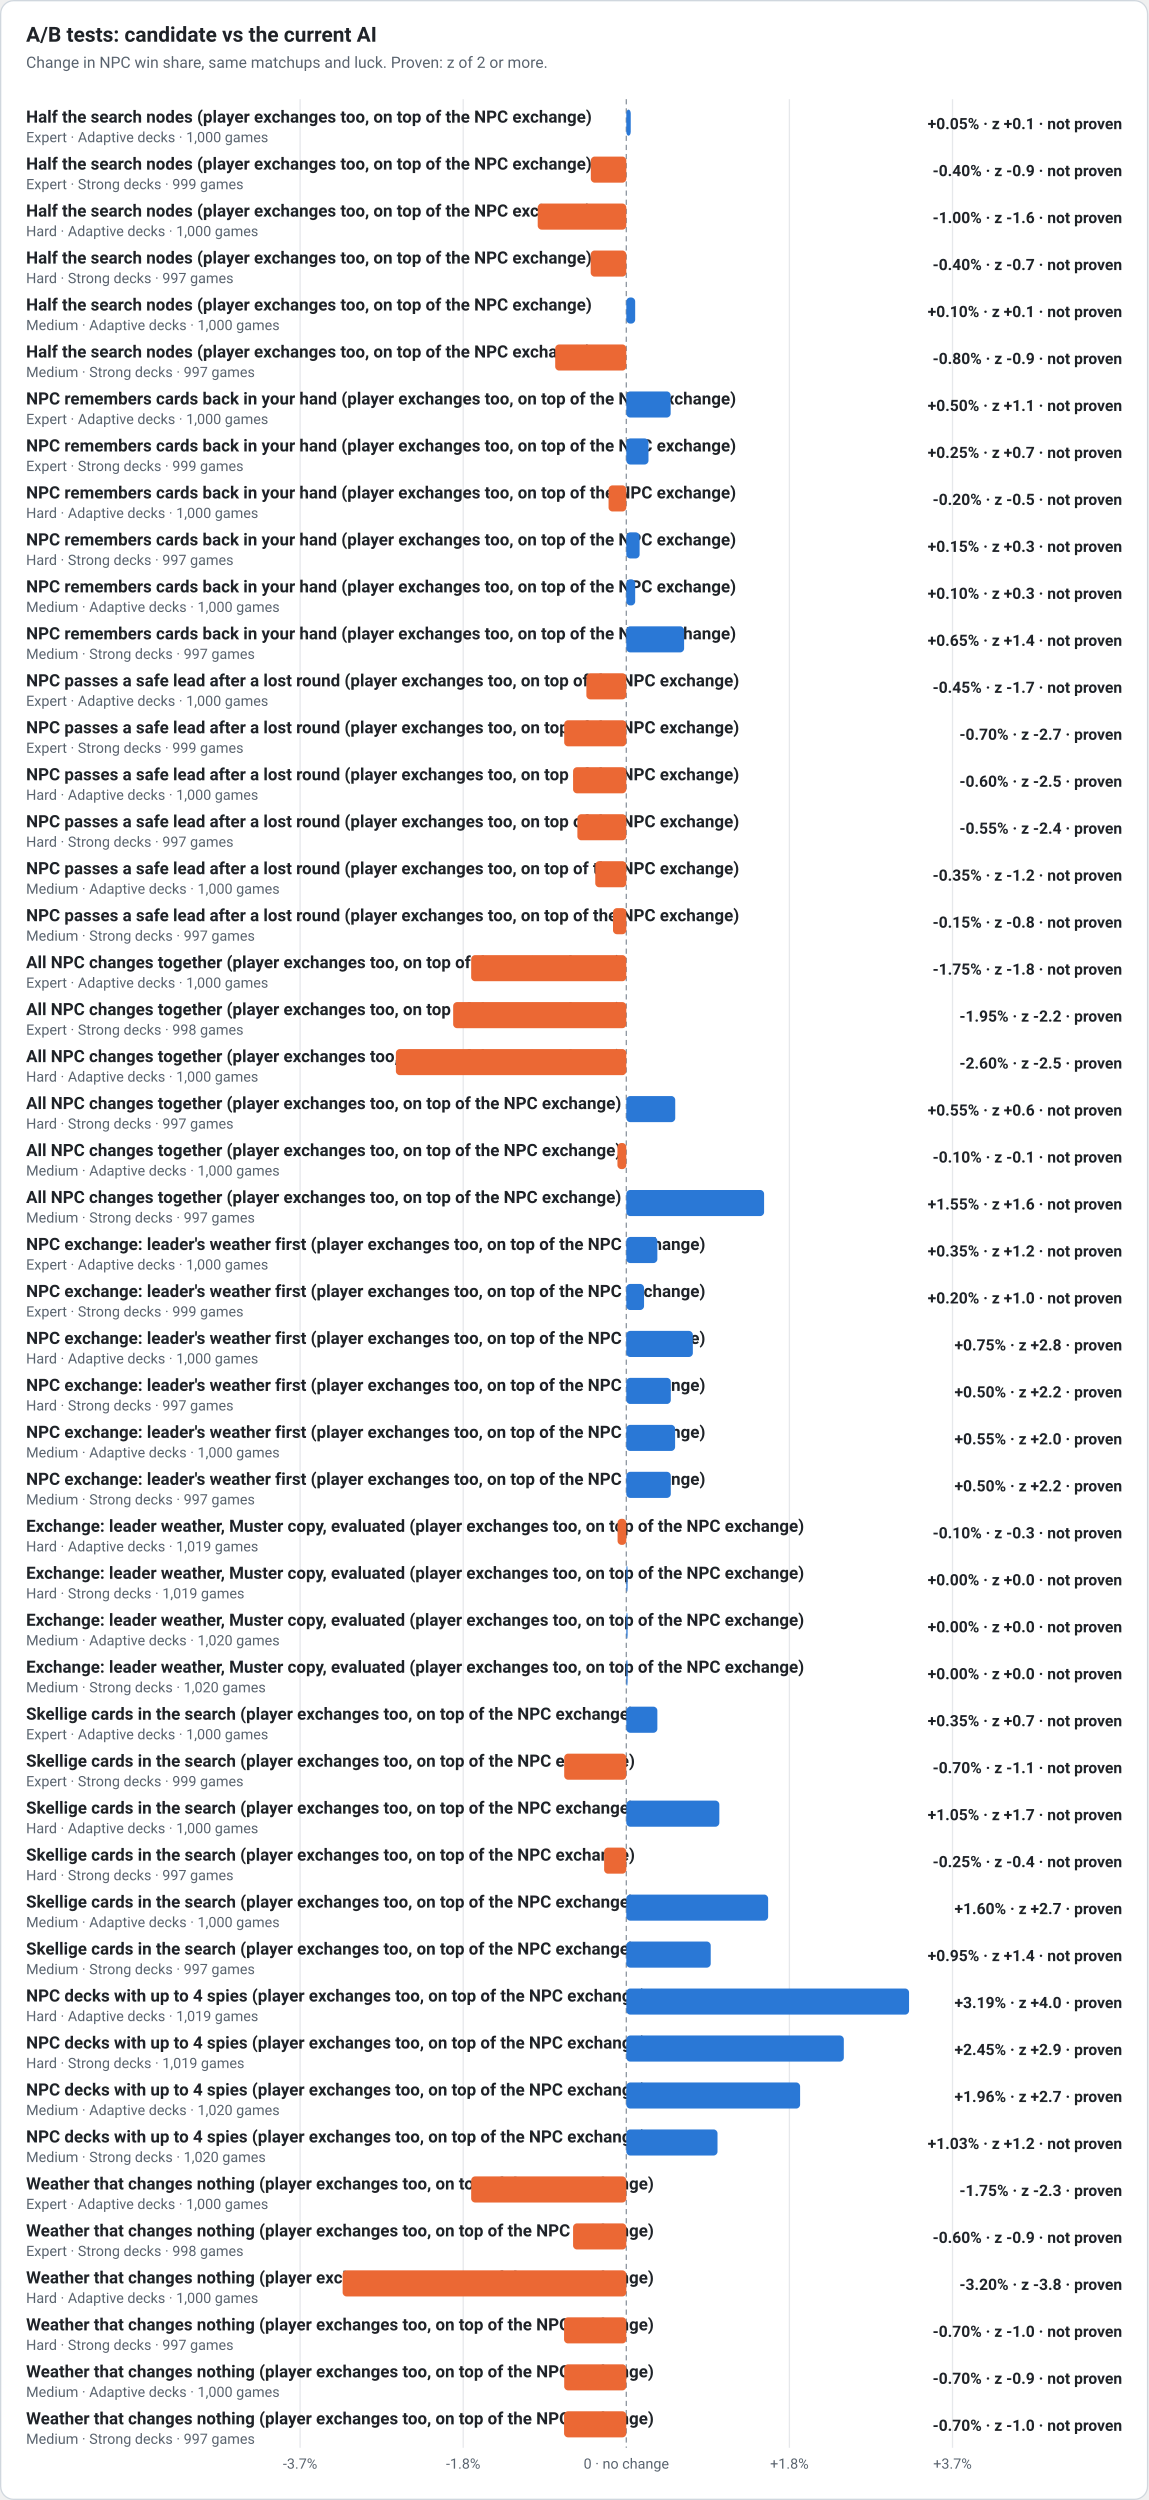
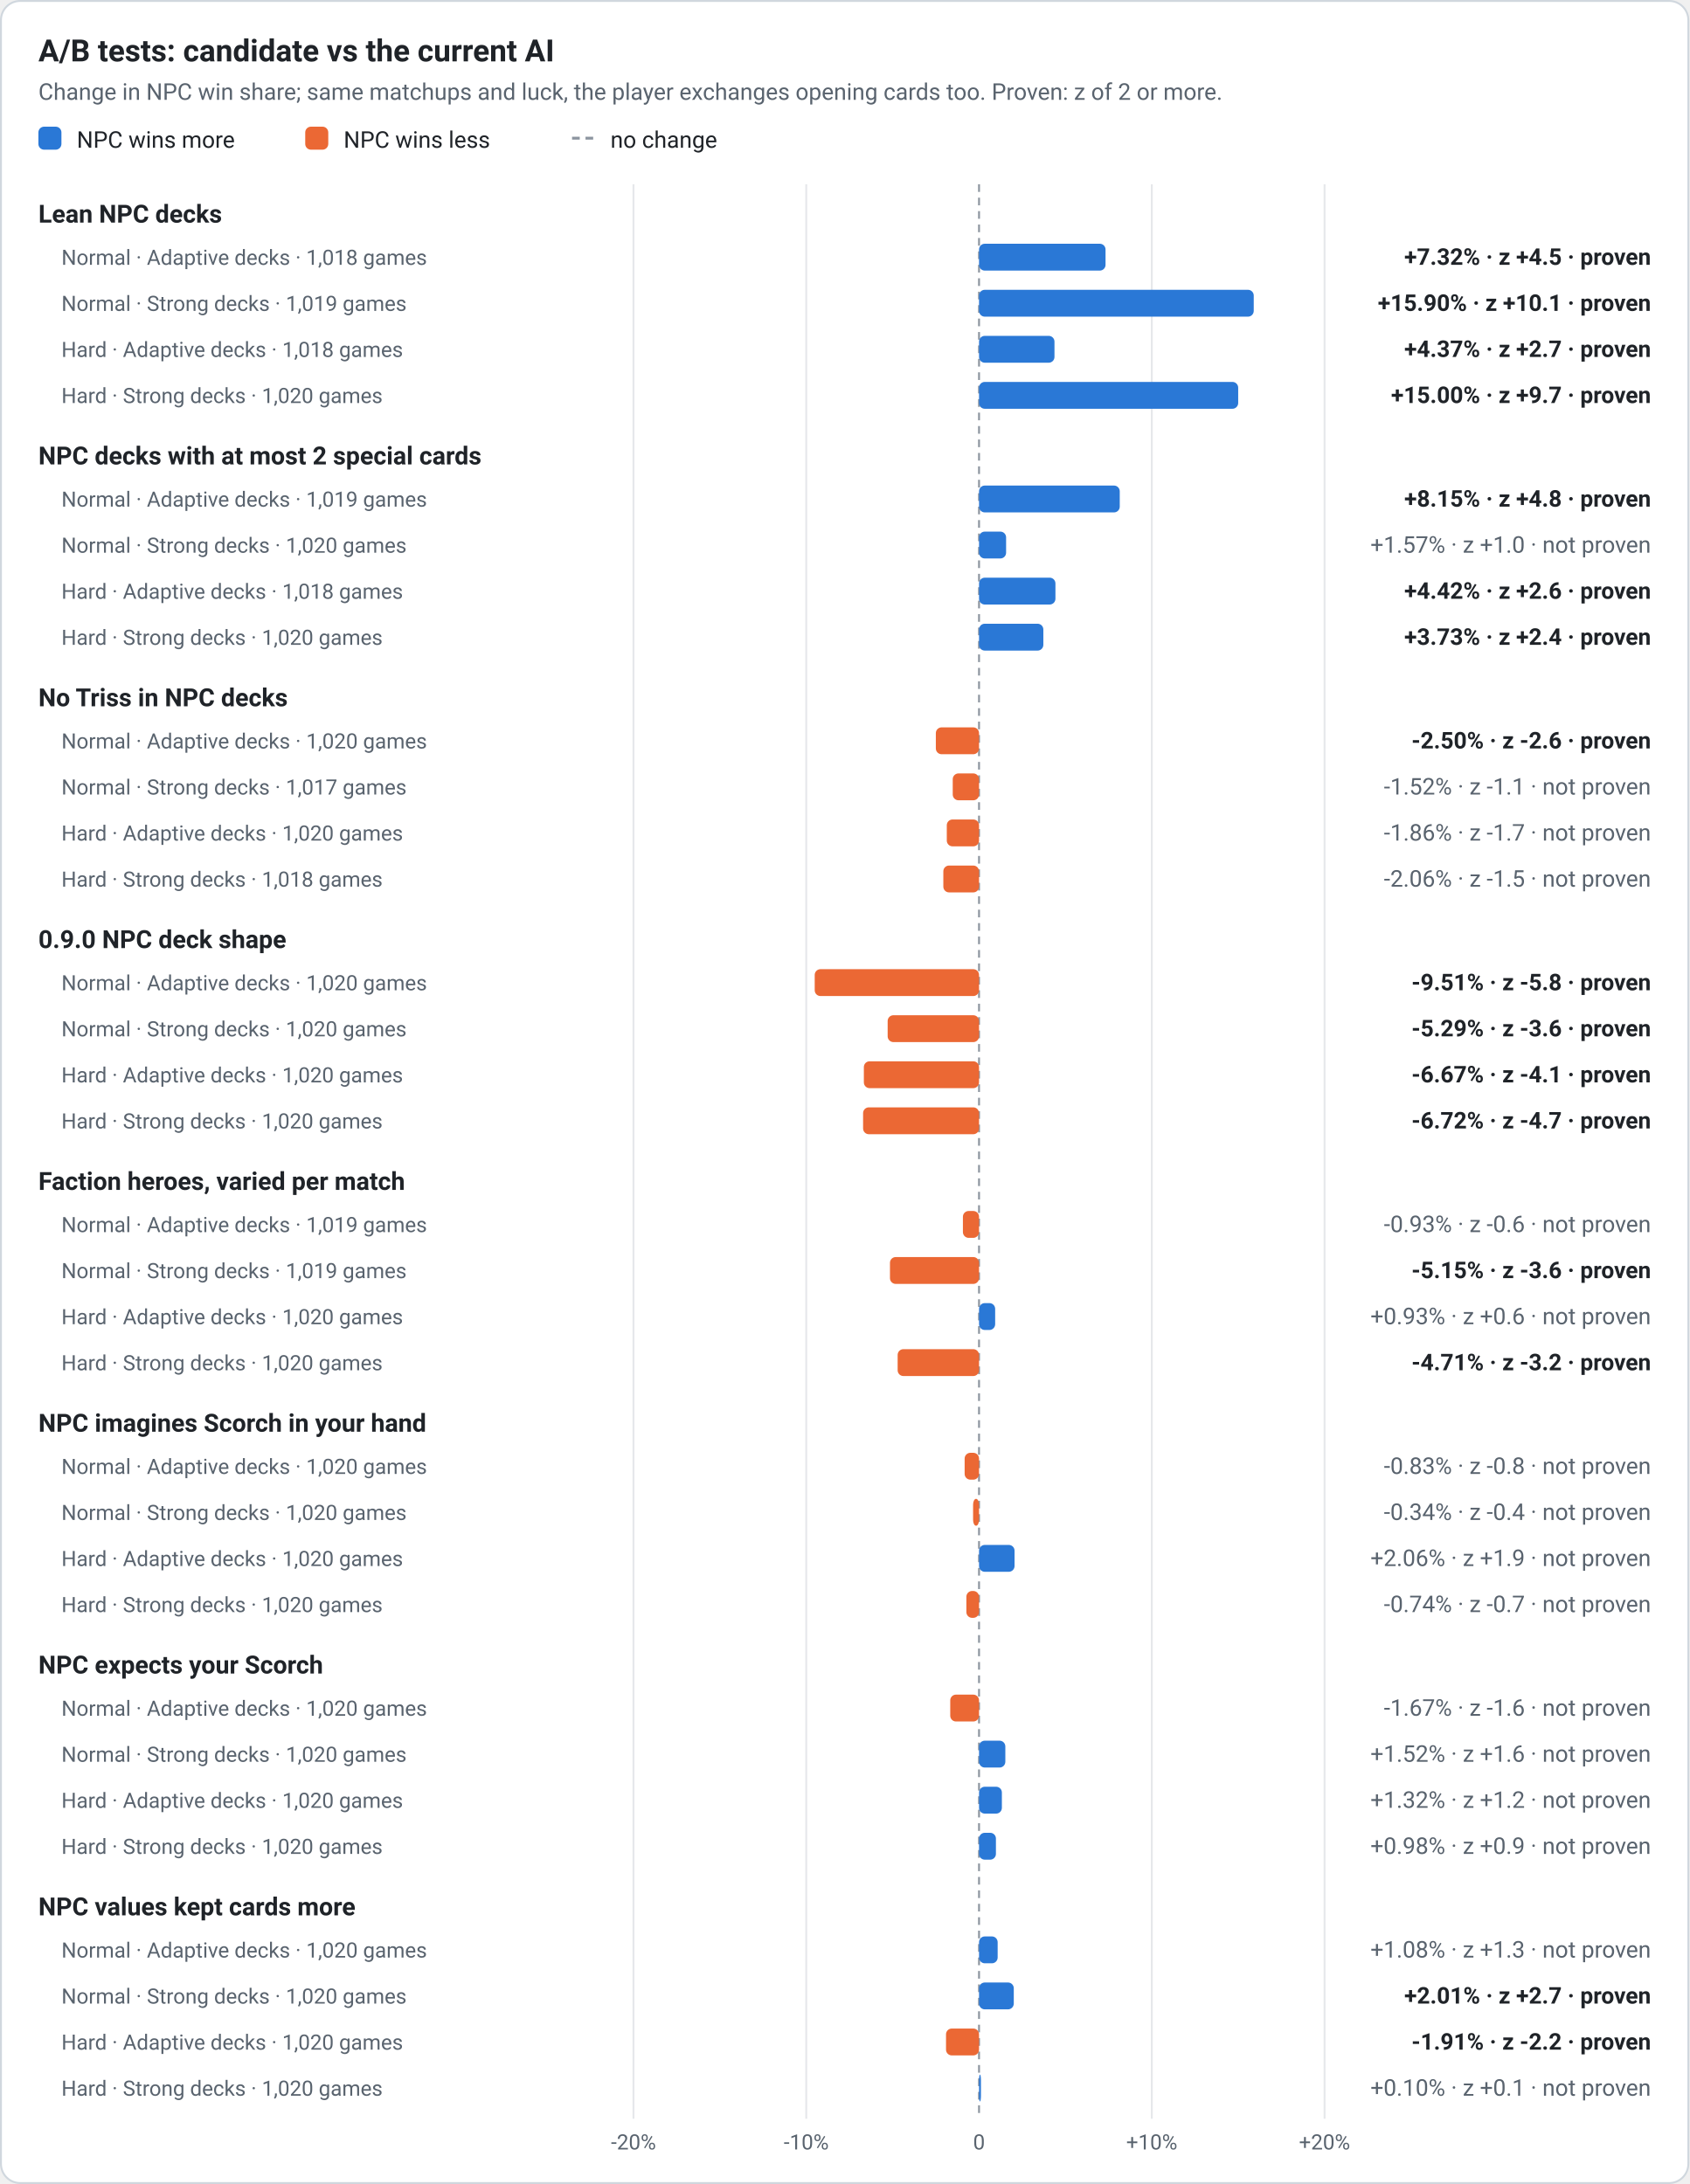
- <svg xmlns="http://www.w3.org/2000/svg" width="880" height="1916" viewBox="0 0 880 1916" font-family="system-ui,-apple-system,'Segoe UI',Roboto,Helvetica,Arial,sans-serif" role="img" aria-label="A/B tests: candidate vs the current AI">
-   <rect x="0.5" y="0.5" width="879" height="1915" rx="10" fill="#ffffff" stroke="#d0d7de" />
+ <svg xmlns="http://www.w3.org/2000/svg" width="880" height="1138" viewBox="0 0 880 1138" font-family="system-ui,-apple-system,'Segoe UI',Roboto,Helvetica,Arial,sans-serif" role="img" aria-label="A/B tests: candidate vs the current AI">
+   <rect x="0.5" y="0.5" width="879" height="1137" rx="10" fill="#ffffff" stroke="#d0d7de" />
  <text x="20.0" y="32.0" fill="#1f2328" font-size="16" font-weight="600" text-anchor="start">A/B tests: candidate vs the current AI</text>
-   <text x="20.0" y="52.0" fill="#59636e" font-size="12" font-weight="400" text-anchor="start">Change in NPC win share, same matchups and luck. Proven: z of 2 or more.</text>
-   <line x1="230.0" y1="76" x2="230.0" y2="1876" stroke="#e6e8eb" />
-   <text x="230.0" y="1892.0" fill="#59636e" font-size="11" font-weight="400" text-anchor="middle">-3.7%</text>
-   <line x1="355.0" y1="76" x2="355.0" y2="1876" stroke="#e6e8eb" />
-   <text x="355.0" y="1892.0" fill="#59636e" font-size="11" font-weight="400" text-anchor="middle">-1.8%</text>
-   <line x1="480.0" y1="76" x2="480.0" y2="1876" stroke="#8c959f" stroke-dasharray="4 3" />
-   <text x="480.0" y="1892.0" fill="#59636e" font-size="11" font-weight="400" text-anchor="middle">0 · no change</text>
-   <line x1="605.0" y1="76" x2="605.0" y2="1876" stroke="#e6e8eb" />
-   <text x="605.0" y="1892.0" fill="#59636e" font-size="11" font-weight="400" text-anchor="middle">+1.8%</text>
-   <line x1="730.0" y1="76" x2="730.0" y2="1876" stroke="#e6e8eb" />
-   <text x="730.0" y="1892.0" fill="#59636e" font-size="11" font-weight="400" text-anchor="middle">+3.7%</text>
-   <text x="20.0" y="94.0" fill="#1f2328" font-size="13" font-weight="600" text-anchor="start">Half the search nodes (player exchanges too, on top of the NPC exchange)</text>
-   <text x="20.0" y="109.0" fill="#59636e" font-size="11" font-weight="400" text-anchor="start">Expert · Adaptive decks · 1,000 games</text>
-   <rect x="480.0" y="84.0" width="3.4" height="20" rx="3" fill="#2a78d6" />
-   <text x="860.0" y="99.0" fill="#1f2328" font-size="12" font-weight="600" text-anchor="end">+0.05% · z +0.1 · not proven</text>
-   <text x="20.0" y="130.0" fill="#1f2328" font-size="13" font-weight="600" text-anchor="start">Half the search nodes (player exchanges too, on top of the NPC exchange)</text>
-   <text x="20.0" y="145.0" fill="#59636e" font-size="11" font-weight="400" text-anchor="start">Expert · Strong decks · 999 games</text>
-   <rect x="452.8" y="120.0" width="27.2" height="20" rx="3" fill="#eb6834" />
-   <text x="860.0" y="135.0" fill="#1f2328" font-size="12" font-weight="600" text-anchor="end">-0.40% · z -0.9 · not proven</text>
-   <text x="20.0" y="166.0" fill="#1f2328" font-size="13" font-weight="600" text-anchor="start">Half the search nodes (player exchanges too, on top of the NPC exchange)</text>
-   <text x="20.0" y="181.0" fill="#59636e" font-size="11" font-weight="400" text-anchor="start">Hard · Adaptive decks · 1,000 games</text>
-   <rect x="412.1" y="156.0" width="67.9" height="20" rx="3" fill="#eb6834" />
-   <text x="860.0" y="171.0" fill="#1f2328" font-size="12" font-weight="600" text-anchor="end">-1.00% · z -1.6 · not proven</text>
-   <text x="20.0" y="202.0" fill="#1f2328" font-size="13" font-weight="600" text-anchor="start">Half the search nodes (player exchanges too, on top of the NPC exchange)</text>
-   <text x="20.0" y="217.0" fill="#59636e" font-size="11" font-weight="400" text-anchor="start">Hard · Strong decks · 997 games</text>
-   <rect x="452.7" y="192.0" width="27.3" height="20" rx="3" fill="#eb6834" />
-   <text x="860.0" y="207.0" fill="#1f2328" font-size="12" font-weight="600" text-anchor="end">-0.40% · z -0.7 · not proven</text>
-   <text x="20.0" y="238.0" fill="#1f2328" font-size="13" font-weight="600" text-anchor="start">Half the search nodes (player exchanges too, on top of the NPC exchange)</text>
-   <text x="20.0" y="253.0" fill="#59636e" font-size="11" font-weight="400" text-anchor="start">Medium · Adaptive decks · 1,000 games</text>
-   <rect x="480.0" y="228.0" width="6.8" height="20" rx="3" fill="#2a78d6" />
-   <text x="860.0" y="243.0" fill="#1f2328" font-size="12" font-weight="600" text-anchor="end">+0.10% · z +0.1 · not proven</text>
-   <text x="20.0" y="274.0" fill="#1f2328" font-size="13" font-weight="600" text-anchor="start">Half the search nodes (player exchanges too, on top of the NPC exchange)</text>
-   <text x="20.0" y="289.0" fill="#59636e" font-size="11" font-weight="400" text-anchor="start">Medium · Strong decks · 997 games</text>
-   <rect x="425.5" y="264.0" width="54.5" height="20" rx="3" fill="#eb6834" />
-   <text x="860.0" y="279.0" fill="#1f2328" font-size="12" font-weight="600" text-anchor="end">-0.80% · z -0.9 · not proven</text>
-   <text x="20.0" y="310.0" fill="#1f2328" font-size="13" font-weight="600" text-anchor="start">NPC remembers cards back in your hand (player exchanges too, on top of the NPC exchange)</text>
-   <text x="20.0" y="325.0" fill="#59636e" font-size="11" font-weight="400" text-anchor="start">Expert · Adaptive decks · 1,000 games</text>
-   <rect x="480.0" y="300.0" width="34.0" height="20" rx="3" fill="#2a78d6" />
-   <text x="860.0" y="315.0" fill="#1f2328" font-size="12" font-weight="600" text-anchor="end">+0.50% · z +1.1 · not proven</text>
-   <text x="20.0" y="346.0" fill="#1f2328" font-size="13" font-weight="600" text-anchor="start">NPC remembers cards back in your hand (player exchanges too, on top of the NPC exchange)</text>
-   <text x="20.0" y="361.0" fill="#59636e" font-size="11" font-weight="400" text-anchor="start">Expert · Strong decks · 999 games</text>
-   <rect x="480.0" y="336.0" width="17.0" height="20" rx="3" fill="#2a78d6" />
-   <text x="860.0" y="351.0" fill="#1f2328" font-size="12" font-weight="600" text-anchor="end">+0.25% · z +0.7 · not proven</text>
-   <text x="20.0" y="382.0" fill="#1f2328" font-size="13" font-weight="600" text-anchor="start">NPC remembers cards back in your hand (player exchanges too, on top of the NPC exchange)</text>
-   <text x="20.0" y="397.0" fill="#59636e" font-size="11" font-weight="400" text-anchor="start">Hard · Adaptive decks · 1,000 games</text>
-   <rect x="466.4" y="372.0" width="13.6" height="20" rx="3" fill="#eb6834" />
-   <text x="860.0" y="387.0" fill="#1f2328" font-size="12" font-weight="600" text-anchor="end">-0.20% · z -0.5 · not proven</text>
-   <text x="20.0" y="418.0" fill="#1f2328" font-size="13" font-weight="600" text-anchor="start">NPC remembers cards back in your hand (player exchanges too, on top of the NPC exchange)</text>
-   <text x="20.0" y="433.0" fill="#59636e" font-size="11" font-weight="400" text-anchor="start">Hard · Strong decks · 997 games</text>
-   <rect x="480.0" y="408.0" width="10.2" height="20" rx="3" fill="#2a78d6" />
-   <text x="860.0" y="423.0" fill="#1f2328" font-size="12" font-weight="600" text-anchor="end">+0.15% · z +0.3 · not proven</text>
-   <text x="20.0" y="454.0" fill="#1f2328" font-size="13" font-weight="600" text-anchor="start">NPC remembers cards back in your hand (player exchanges too, on top of the NPC exchange)</text>
-   <text x="20.0" y="469.0" fill="#59636e" font-size="11" font-weight="400" text-anchor="start">Medium · Adaptive decks · 1,000 games</text>
-   <rect x="480.0" y="444.0" width="6.8" height="20" rx="3" fill="#2a78d6" />
-   <text x="860.0" y="459.0" fill="#1f2328" font-size="12" font-weight="600" text-anchor="end">+0.10% · z +0.3 · not proven</text>
-   <text x="20.0" y="490.0" fill="#1f2328" font-size="13" font-weight="600" text-anchor="start">NPC remembers cards back in your hand (player exchanges too, on top of the NPC exchange)</text>
-   <text x="20.0" y="505.0" fill="#59636e" font-size="11" font-weight="400" text-anchor="start">Medium · Strong decks · 997 games</text>
-   <rect x="480.0" y="480.0" width="44.3" height="20" rx="3" fill="#2a78d6" />
-   <text x="860.0" y="495.0" fill="#1f2328" font-size="12" font-weight="600" text-anchor="end">+0.65% · z +1.4 · not proven</text>
-   <text x="20.0" y="526.0" fill="#1f2328" font-size="13" font-weight="600" text-anchor="start">NPC passes a safe lead after a lost round (player exchanges too, on top of the NPC exchange)</text>
-   <text x="20.0" y="541.0" fill="#59636e" font-size="11" font-weight="400" text-anchor="start">Expert · Adaptive decks · 1,000 games</text>
-   <rect x="449.4" y="516.0" width="30.6" height="20" rx="3" fill="#eb6834" />
-   <text x="860.0" y="531.0" fill="#1f2328" font-size="12" font-weight="600" text-anchor="end">-0.45% · z -1.7 · not proven</text>
-   <text x="20.0" y="562.0" fill="#1f2328" font-size="13" font-weight="600" text-anchor="start">NPC passes a safe lead after a lost round (player exchanges too, on top of the NPC exchange)</text>
-   <text x="20.0" y="577.0" fill="#59636e" font-size="11" font-weight="400" text-anchor="start">Expert · Strong decks · 999 games</text>
-   <rect x="432.4" y="552.0" width="47.6" height="20" rx="3" fill="#eb6834" />
-   <text x="860.0" y="567.0" fill="#1f2328" font-size="12" font-weight="600" text-anchor="end">-0.70% · z -2.7 · proven</text>
-   <text x="20.0" y="598.0" fill="#1f2328" font-size="13" font-weight="600" text-anchor="start">NPC passes a safe lead after a lost round (player exchanges too, on top of the NPC exchange)</text>
-   <text x="20.0" y="613.0" fill="#59636e" font-size="11" font-weight="400" text-anchor="start">Hard · Adaptive decks · 1,000 games</text>
-   <rect x="439.2" y="588.0" width="40.8" height="20" rx="3" fill="#eb6834" />
-   <text x="860.0" y="603.0" fill="#1f2328" font-size="12" font-weight="600" text-anchor="end">-0.60% · z -2.5 · proven</text>
-   <text x="20.0" y="634.0" fill="#1f2328" font-size="13" font-weight="600" text-anchor="start">NPC passes a safe lead after a lost round (player exchanges too, on top of the NPC exchange)</text>
-   <text x="20.0" y="649.0" fill="#59636e" font-size="11" font-weight="400" text-anchor="start">Hard · Strong decks · 997 games</text>
-   <rect x="442.5" y="624.0" width="37.5" height="20" rx="3" fill="#eb6834" />
-   <text x="860.0" y="639.0" fill="#1f2328" font-size="12" font-weight="600" text-anchor="end">-0.55% · z -2.4 · proven</text>
-   <text x="20.0" y="670.0" fill="#1f2328" font-size="13" font-weight="600" text-anchor="start">NPC passes a safe lead after a lost round (player exchanges too, on top of the NPC exchange)</text>
-   <text x="20.0" y="685.0" fill="#59636e" font-size="11" font-weight="400" text-anchor="start">Medium · Adaptive decks · 1,000 games</text>
-   <rect x="456.2" y="660.0" width="23.8" height="20" rx="3" fill="#eb6834" />
-   <text x="860.0" y="675.0" fill="#1f2328" font-size="12" font-weight="600" text-anchor="end">-0.35% · z -1.2 · not proven</text>
-   <text x="20.0" y="706.0" fill="#1f2328" font-size="13" font-weight="600" text-anchor="start">NPC passes a safe lead after a lost round (player exchanges too, on top of the NPC exchange)</text>
-   <text x="20.0" y="721.0" fill="#59636e" font-size="11" font-weight="400" text-anchor="start">Medium · Strong decks · 997 games</text>
-   <rect x="469.8" y="696.0" width="10.2" height="20" rx="3" fill="#eb6834" />
-   <text x="860.0" y="711.0" fill="#1f2328" font-size="12" font-weight="600" text-anchor="end">-0.15% · z -0.8 · not proven</text>
-   <text x="20.0" y="742.0" fill="#1f2328" font-size="13" font-weight="600" text-anchor="start">All NPC changes together (player exchanges too, on top of the NPC exchange)</text>
-   <text x="20.0" y="757.0" fill="#59636e" font-size="11" font-weight="400" text-anchor="start">Expert · Adaptive decks · 1,000 games</text>
-   <rect x="361.1" y="732.0" width="118.9" height="20" rx="3" fill="#eb6834" />
-   <text x="860.0" y="747.0" fill="#1f2328" font-size="12" font-weight="600" text-anchor="end">-1.75% · z -1.8 · not proven</text>
-   <text x="20.0" y="778.0" fill="#1f2328" font-size="13" font-weight="600" text-anchor="start">All NPC changes together (player exchanges too, on top of the NPC exchange)</text>
-   <text x="20.0" y="793.0" fill="#59636e" font-size="11" font-weight="400" text-anchor="start">Expert · Strong decks · 998 games</text>
-   <rect x="347.3" y="768.0" width="132.7" height="20" rx="3" fill="#eb6834" />
-   <text x="860.0" y="783.0" fill="#1f2328" font-size="12" font-weight="600" text-anchor="end">-1.95% · z -2.2 · proven</text>
-   <text x="20.0" y="814.0" fill="#1f2328" font-size="13" font-weight="600" text-anchor="start">All NPC changes together (player exchanges too, on top of the NPC exchange)</text>
-   <text x="20.0" y="829.0" fill="#59636e" font-size="11" font-weight="400" text-anchor="start">Hard · Adaptive decks · 1,000 games</text>
-   <rect x="303.4" y="804.0" width="176.6" height="20" rx="3" fill="#eb6834" />
-   <text x="860.0" y="819.0" fill="#1f2328" font-size="12" font-weight="600" text-anchor="end">-2.60% · z -2.5 · proven</text>
-   <text x="20.0" y="850.0" fill="#1f2328" font-size="13" font-weight="600" text-anchor="start">All NPC changes together (player exchanges too, on top of the NPC exchange)</text>
-   <text x="20.0" y="865.0" fill="#59636e" font-size="11" font-weight="400" text-anchor="start">Hard · Strong decks · 997 games</text>
-   <rect x="480.0" y="840.0" width="37.5" height="20" rx="3" fill="#2a78d6" />
-   <text x="860.0" y="855.0" fill="#1f2328" font-size="12" font-weight="600" text-anchor="end">+0.55% · z +0.6 · not proven</text>
-   <text x="20.0" y="886.0" fill="#1f2328" font-size="13" font-weight="600" text-anchor="start">All NPC changes together (player exchanges too, on top of the NPC exchange)</text>
-   <text x="20.0" y="901.0" fill="#59636e" font-size="11" font-weight="400" text-anchor="start">Medium · Adaptive decks · 1,000 games</text>
-   <rect x="473.2" y="876.0" width="6.8" height="20" rx="3" fill="#eb6834" />
-   <text x="860.0" y="891.0" fill="#1f2328" font-size="12" font-weight="600" text-anchor="end">-0.10% · z -0.1 · not proven</text>
-   <text x="20.0" y="922.0" fill="#1f2328" font-size="13" font-weight="600" text-anchor="start">All NPC changes together (player exchanges too, on top of the NPC exchange)</text>
-   <text x="20.0" y="937.0" fill="#59636e" font-size="11" font-weight="400" text-anchor="start">Medium · Strong decks · 997 games</text>
-   <rect x="480.0" y="912.0" width="105.6" height="20" rx="3" fill="#2a78d6" />
-   <text x="860.0" y="927.0" fill="#1f2328" font-size="12" font-weight="600" text-anchor="end">+1.55% · z +1.6 · not proven</text>
-   <text x="20.0" y="958.0" fill="#1f2328" font-size="13" font-weight="600" text-anchor="start">NPC exchange: leader's weather first (player exchanges too, on top of the NPC exchange)</text>
-   <text x="20.0" y="973.0" fill="#59636e" font-size="11" font-weight="400" text-anchor="start">Expert · Adaptive decks · 1,000 games</text>
-   <rect x="480.0" y="948.0" width="23.8" height="20" rx="3" fill="#2a78d6" />
-   <text x="860.0" y="963.0" fill="#1f2328" font-size="12" font-weight="600" text-anchor="end">+0.35% · z +1.2 · not proven</text>
-   <text x="20.0" y="994.0" fill="#1f2328" font-size="13" font-weight="600" text-anchor="start">NPC exchange: leader's weather first (player exchanges too, on top of the NPC exchange)</text>
-   <text x="20.0" y="1009.0" fill="#59636e" font-size="11" font-weight="400" text-anchor="start">Expert · Strong decks · 999 games</text>
-   <rect x="480.0" y="984.0" width="13.6" height="20" rx="3" fill="#2a78d6" />
-   <text x="860.0" y="999.0" fill="#1f2328" font-size="12" font-weight="600" text-anchor="end">+0.20% · z +1.0 · not proven</text>
-   <text x="20.0" y="1030.0" fill="#1f2328" font-size="13" font-weight="600" text-anchor="start">NPC exchange: leader's weather first (player exchanges too, on top of the NPC exchange)</text>
-   <text x="20.0" y="1045.0" fill="#59636e" font-size="11" font-weight="400" text-anchor="start">Hard · Adaptive decks · 1,000 games</text>
-   <rect x="480.0" y="1020.0" width="51.0" height="20" rx="3" fill="#2a78d6" />
-   <text x="860.0" y="1035.0" fill="#1f2328" font-size="12" font-weight="600" text-anchor="end">+0.75% · z +2.8 · proven</text>
-   <text x="20.0" y="1066.0" fill="#1f2328" font-size="13" font-weight="600" text-anchor="start">NPC exchange: leader's weather first (player exchanges too, on top of the NPC exchange)</text>
-   <text x="20.0" y="1081.0" fill="#59636e" font-size="11" font-weight="400" text-anchor="start">Hard · Strong decks · 997 games</text>
-   <rect x="480.0" y="1056.0" width="34.1" height="20" rx="3" fill="#2a78d6" />
-   <text x="860.0" y="1071.0" fill="#1f2328" font-size="12" font-weight="600" text-anchor="end">+0.50% · z +2.2 · proven</text>
-   <text x="20.0" y="1102.0" fill="#1f2328" font-size="13" font-weight="600" text-anchor="start">NPC exchange: leader's weather first (player exchanges too, on top of the NPC exchange)</text>
-   <text x="20.0" y="1117.0" fill="#59636e" font-size="11" font-weight="400" text-anchor="start">Medium · Adaptive decks · 1,000 games</text>
-   <rect x="480.0" y="1092.0" width="37.4" height="20" rx="3" fill="#2a78d6" />
-   <text x="860.0" y="1107.0" fill="#1f2328" font-size="12" font-weight="600" text-anchor="end">+0.55% · z +2.0 · proven</text>
-   <text x="20.0" y="1138.0" fill="#1f2328" font-size="13" font-weight="600" text-anchor="start">NPC exchange: leader's weather first (player exchanges too, on top of the NPC exchange)</text>
-   <text x="20.0" y="1153.0" fill="#59636e" font-size="11" font-weight="400" text-anchor="start">Medium · Strong decks · 997 games</text>
-   <rect x="480.0" y="1128.0" width="34.1" height="20" rx="3" fill="#2a78d6" />
-   <text x="860.0" y="1143.0" fill="#1f2328" font-size="12" font-weight="600" text-anchor="end">+0.50% · z +2.2 · proven</text>
-   <text x="20.0" y="1174.0" fill="#1f2328" font-size="13" font-weight="600" text-anchor="start">Exchange: leader weather, Muster copy, evaluated (player exchanges too, on top of the NPC exchange)</text>
-   <text x="20.0" y="1189.0" fill="#59636e" font-size="11" font-weight="400" text-anchor="start">Hard · Adaptive decks · 1,019 games</text>
-   <rect x="473.3" y="1164.0" width="6.7" height="20" rx="3" fill="#eb6834" />
-   <text x="860.0" y="1179.0" fill="#1f2328" font-size="12" font-weight="600" text-anchor="end">-0.10% · z -0.3 · not proven</text>
-   <text x="20.0" y="1210.0" fill="#1f2328" font-size="13" font-weight="600" text-anchor="start">Exchange: leader weather, Muster copy, evaluated (player exchanges too, on top of the NPC exchange)</text>
-   <text x="20.0" y="1225.0" fill="#59636e" font-size="11" font-weight="400" text-anchor="start">Hard · Strong decks · 1,019 games</text>
-   <rect x="480.0" y="1200.0" width="1.0" height="20" rx="3" fill="#2a78d6" />
-   <text x="860.0" y="1215.0" fill="#1f2328" font-size="12" font-weight="600" text-anchor="end">+0.00% · z +0.0 · not proven</text>
-   <text x="20.0" y="1246.0" fill="#1f2328" font-size="13" font-weight="600" text-anchor="start">Exchange: leader weather, Muster copy, evaluated (player exchanges too, on top of the NPC exchange)</text>
-   <text x="20.0" y="1261.0" fill="#59636e" font-size="11" font-weight="400" text-anchor="start">Medium · Adaptive decks · 1,020 games</text>
-   <rect x="480.0" y="1236.0" width="1.0" height="20" rx="3" fill="#2a78d6" />
-   <text x="860.0" y="1251.0" fill="#1f2328" font-size="12" font-weight="600" text-anchor="end">+0.00% · z +0.0 · not proven</text>
-   <text x="20.0" y="1282.0" fill="#1f2328" font-size="13" font-weight="600" text-anchor="start">Exchange: leader weather, Muster copy, evaluated (player exchanges too, on top of the NPC exchange)</text>
-   <text x="20.0" y="1297.0" fill="#59636e" font-size="11" font-weight="400" text-anchor="start">Medium · Strong decks · 1,020 games</text>
-   <rect x="480.0" y="1272.0" width="1.0" height="20" rx="3" fill="#2a78d6" />
-   <text x="860.0" y="1287.0" fill="#1f2328" font-size="12" font-weight="600" text-anchor="end">+0.00% · z +0.0 · not proven</text>
-   <text x="20.0" y="1318.0" fill="#1f2328" font-size="13" font-weight="600" text-anchor="start">Skellige cards in the search (player exchanges too, on top of the NPC exchange)</text>
-   <text x="20.0" y="1333.0" fill="#59636e" font-size="11" font-weight="400" text-anchor="start">Expert · Adaptive decks · 1,000 games</text>
-   <rect x="480.0" y="1308.0" width="23.8" height="20" rx="3" fill="#2a78d6" />
-   <text x="860.0" y="1323.0" fill="#1f2328" font-size="12" font-weight="600" text-anchor="end">+0.35% · z +0.7 · not proven</text>
-   <text x="20.0" y="1354.0" fill="#1f2328" font-size="13" font-weight="600" text-anchor="start">Skellige cards in the search (player exchanges too, on top of the NPC exchange)</text>
-   <text x="20.0" y="1369.0" fill="#59636e" font-size="11" font-weight="400" text-anchor="start">Expert · Strong decks · 999 games</text>
-   <rect x="432.4" y="1344.0" width="47.6" height="20" rx="3" fill="#eb6834" />
-   <text x="860.0" y="1359.0" fill="#1f2328" font-size="12" font-weight="600" text-anchor="end">-0.70% · z -1.1 · not proven</text>
-   <text x="20.0" y="1390.0" fill="#1f2328" font-size="13" font-weight="600" text-anchor="start">Skellige cards in the search (player exchanges too, on top of the NPC exchange)</text>
-   <text x="20.0" y="1405.0" fill="#59636e" font-size="11" font-weight="400" text-anchor="start">Hard · Adaptive decks · 1,000 games</text>
-   <rect x="480.0" y="1380.0" width="71.3" height="20" rx="3" fill="#2a78d6" />
-   <text x="860.0" y="1395.0" fill="#1f2328" font-size="12" font-weight="600" text-anchor="end">+1.05% · z +1.7 · not proven</text>
-   <text x="20.0" y="1426.0" fill="#1f2328" font-size="13" font-weight="600" text-anchor="start">Skellige cards in the search (player exchanges too, on top of the NPC exchange)</text>
-   <text x="20.0" y="1441.0" fill="#59636e" font-size="11" font-weight="400" text-anchor="start">Hard · Strong decks · 997 games</text>
-   <rect x="463.0" y="1416.0" width="17.0" height="20" rx="3" fill="#eb6834" />
-   <text x="860.0" y="1431.0" fill="#1f2328" font-size="12" font-weight="600" text-anchor="end">-0.25% · z -0.4 · not proven</text>
-   <text x="20.0" y="1462.0" fill="#1f2328" font-size="13" font-weight="600" text-anchor="start">Skellige cards in the search (player exchanges too, on top of the NPC exchange)</text>
-   <text x="20.0" y="1477.0" fill="#59636e" font-size="11" font-weight="400" text-anchor="start">Medium · Adaptive decks · 1,000 games</text>
-   <rect x="480.0" y="1452.0" width="108.7" height="20" rx="3" fill="#2a78d6" />
-   <text x="860.0" y="1467.0" fill="#1f2328" font-size="12" font-weight="600" text-anchor="end">+1.60% · z +2.7 · proven</text>
-   <text x="20.0" y="1498.0" fill="#1f2328" font-size="13" font-weight="600" text-anchor="start">Skellige cards in the search (player exchanges too, on top of the NPC exchange)</text>
-   <text x="20.0" y="1513.0" fill="#59636e" font-size="11" font-weight="400" text-anchor="start">Medium · Strong decks · 997 games</text>
-   <rect x="480.0" y="1488.0" width="64.7" height="20" rx="3" fill="#2a78d6" />
-   <text x="860.0" y="1503.0" fill="#1f2328" font-size="12" font-weight="600" text-anchor="end">+0.95% · z +1.4 · not proven</text>
-   <text x="20.0" y="1534.0" fill="#1f2328" font-size="13" font-weight="600" text-anchor="start">NPC decks with up to 4 spies (player exchanges too, on top of the NPC exchange)</text>
-   <text x="20.0" y="1549.0" fill="#59636e" font-size="11" font-weight="400" text-anchor="start">Hard · Adaptive decks · 1,019 games</text>
-   <rect x="480.0" y="1524.0" width="216.7" height="20" rx="3" fill="#2a78d6" />
-   <text x="860.0" y="1539.0" fill="#1f2328" font-size="12" font-weight="600" text-anchor="end">+3.19% · z +4.0 · proven</text>
-   <text x="20.0" y="1570.0" fill="#1f2328" font-size="13" font-weight="600" text-anchor="start">NPC decks with up to 4 spies (player exchanges too, on top of the NPC exchange)</text>
-   <text x="20.0" y="1585.0" fill="#59636e" font-size="11" font-weight="400" text-anchor="start">Hard · Strong decks · 1,019 games</text>
-   <rect x="480.0" y="1560.0" width="166.7" height="20" rx="3" fill="#2a78d6" />
-   <text x="860.0" y="1575.0" fill="#1f2328" font-size="12" font-weight="600" text-anchor="end">+2.45% · z +2.9 · proven</text>
-   <text x="20.0" y="1606.0" fill="#1f2328" font-size="13" font-weight="600" text-anchor="start">NPC decks with up to 4 spies (player exchanges too, on top of the NPC exchange)</text>
-   <text x="20.0" y="1621.0" fill="#59636e" font-size="11" font-weight="400" text-anchor="start">Medium · Adaptive decks · 1,020 games</text>
-   <rect x="480.0" y="1596.0" width="133.2" height="20" rx="3" fill="#2a78d6" />
-   <text x="860.0" y="1611.0" fill="#1f2328" font-size="12" font-weight="600" text-anchor="end">+1.96% · z +2.7 · proven</text>
-   <text x="20.0" y="1642.0" fill="#1f2328" font-size="13" font-weight="600" text-anchor="start">NPC decks with up to 4 spies (player exchanges too, on top of the NPC exchange)</text>
-   <text x="20.0" y="1657.0" fill="#59636e" font-size="11" font-weight="400" text-anchor="start">Medium · Strong decks · 1,020 games</text>
-   <rect x="480.0" y="1632.0" width="69.9" height="20" rx="3" fill="#2a78d6" />
-   <text x="860.0" y="1647.0" fill="#1f2328" font-size="12" font-weight="600" text-anchor="end">+1.03% · z +1.2 · not proven</text>
-   <text x="20.0" y="1678.0" fill="#1f2328" font-size="13" font-weight="600" text-anchor="start">Weather that changes nothing (player exchanges too, on top of the NPC exchange)</text>
-   <text x="20.0" y="1693.0" fill="#59636e" font-size="11" font-weight="400" text-anchor="start">Expert · Adaptive decks · 1,000 games</text>
-   <rect x="361.1" y="1668.0" width="118.9" height="20" rx="3" fill="#eb6834" />
-   <text x="860.0" y="1683.0" fill="#1f2328" font-size="12" font-weight="600" text-anchor="end">-1.75% · z -2.3 · proven</text>
-   <text x="20.0" y="1714.0" fill="#1f2328" font-size="13" font-weight="600" text-anchor="start">Weather that changes nothing (player exchanges too, on top of the NPC exchange)</text>
-   <text x="20.0" y="1729.0" fill="#59636e" font-size="11" font-weight="400" text-anchor="start">Expert · Strong decks · 998 games</text>
-   <rect x="439.2" y="1704.0" width="40.8" height="20" rx="3" fill="#eb6834" />
-   <text x="860.0" y="1719.0" fill="#1f2328" font-size="12" font-weight="600" text-anchor="end">-0.60% · z -0.9 · not proven</text>
-   <text x="20.0" y="1750.0" fill="#1f2328" font-size="13" font-weight="600" text-anchor="start">Weather that changes nothing (player exchanges too, on top of the NPC exchange)</text>
-   <text x="20.0" y="1765.0" fill="#59636e" font-size="11" font-weight="400" text-anchor="start">Hard · Adaptive decks · 1,000 games</text>
-   <rect x="262.6" y="1740.0" width="217.4" height="20" rx="3" fill="#eb6834" />
-   <text x="860.0" y="1755.0" fill="#1f2328" font-size="12" font-weight="600" text-anchor="end">-3.20% · z -3.8 · proven</text>
-   <text x="20.0" y="1786.0" fill="#1f2328" font-size="13" font-weight="600" text-anchor="start">Weather that changes nothing (player exchanges too, on top of the NPC exchange)</text>
-   <text x="20.0" y="1801.0" fill="#59636e" font-size="11" font-weight="400" text-anchor="start">Hard · Strong decks · 997 games</text>
-   <rect x="432.3" y="1776.0" width="47.7" height="20" rx="3" fill="#eb6834" />
-   <text x="860.0" y="1791.0" fill="#1f2328" font-size="12" font-weight="600" text-anchor="end">-0.70% · z -1.0 · not proven</text>
-   <text x="20.0" y="1822.0" fill="#1f2328" font-size="13" font-weight="600" text-anchor="start">Weather that changes nothing (player exchanges too, on top of the NPC exchange)</text>
-   <text x="20.0" y="1837.0" fill="#59636e" font-size="11" font-weight="400" text-anchor="start">Medium · Adaptive decks · 1,000 games</text>
-   <rect x="432.4" y="1812.0" width="47.6" height="20" rx="3" fill="#eb6834" />
-   <text x="860.0" y="1827.0" fill="#1f2328" font-size="12" font-weight="600" text-anchor="end">-0.70% · z -0.9 · not proven</text>
-   <text x="20.0" y="1858.0" fill="#1f2328" font-size="13" font-weight="600" text-anchor="start">Weather that changes nothing (player exchanges too, on top of the NPC exchange)</text>
-   <text x="20.0" y="1873.0" fill="#59636e" font-size="11" font-weight="400" text-anchor="start">Medium · Strong decks · 997 games</text>
-   <rect x="432.3" y="1848.0" width="47.7" height="20" rx="3" fill="#eb6834" />
-   <text x="860.0" y="1863.0" fill="#1f2328" font-size="12" font-weight="600" text-anchor="end">-0.70% · z -1.0 · not proven</text>
+   <text x="20.0" y="52.0" fill="#59636e" font-size="12" font-weight="400" text-anchor="start">Change in NPC win share; same matchups and luck, the player exchanges opening cards too. Proven: z of 2 or more.</text>
+   <rect x="20" y="66" width="12" height="12" rx="3" fill="#2a78d6" />
+   <text x="40.0" y="77.0" fill="#1f2328" font-size="12" font-weight="400" text-anchor="start">NPC wins more</text>
+   <rect x="159" y="66" width="12" height="12" rx="3" fill="#eb6834" />
+   <text x="179.0" y="77.0" fill="#1f2328" font-size="12" font-weight="400" text-anchor="start">NPC wins less</text>
+   <line x1="298" y1="72" x2="312" y2="72" stroke="#8c959f" stroke-width="1.5" stroke-dasharray="4 3" />
+   <text x="318.0" y="77.0" fill="#1f2328" font-size="12" font-weight="400" text-anchor="start">no change</text>
+   <line x1="330.0" y1="96" x2="330.0" y2="1104" stroke="#e6e8eb" />
+   <text x="330.0" y="1120.0" fill="#59636e" font-size="11" font-weight="400" text-anchor="middle">-20%</text>
+   <line x1="420.0" y1="96" x2="420.0" y2="1104" stroke="#e6e8eb" />
+   <text x="420.0" y="1120.0" fill="#59636e" font-size="11" font-weight="400" text-anchor="middle">-10%</text>
+   <line x1="510.0" y1="96" x2="510.0" y2="1104" stroke="#8c959f" stroke-dasharray="4 3" />
+   <text x="510.0" y="1120.0" fill="#59636e" font-size="11" font-weight="400" text-anchor="middle">0</text>
+   <line x1="600.0" y1="96" x2="600.0" y2="1104" stroke="#e6e8eb" />
+   <text x="600.0" y="1120.0" fill="#59636e" font-size="11" font-weight="400" text-anchor="middle">+10%</text>
+   <line x1="690.0" y1="96" x2="690.0" y2="1104" stroke="#e6e8eb" />
+   <text x="690.0" y="1120.0" fill="#59636e" font-size="11" font-weight="400" text-anchor="middle">+20%</text>
+   <text x="20.0" y="116.0" fill="#1f2328" font-size="13" font-weight="600" text-anchor="start">Lean NPC decks</text>
+   <text x="32.0" y="138.0" fill="#59636e" font-size="11" font-weight="400" text-anchor="start">Normal · Adaptive decks · 1,018 games</text>
+   <rect x="510.0" y="127.0" width="65.9" height="14" rx="3" fill="#2a78d6" />
+   <text x="860.0" y="138.0" fill="#1f2328" font-size="12" font-weight="600" text-anchor="end">+7.32% · z +4.5 · proven</text>
+   <text x="32.0" y="162.0" fill="#59636e" font-size="11" font-weight="400" text-anchor="start">Normal · Strong decks · 1,019 games</text>
+   <rect x="510.0" y="151.0" width="143.1" height="14" rx="3" fill="#2a78d6" />
+   <text x="860.0" y="162.0" fill="#1f2328" font-size="12" font-weight="600" text-anchor="end">+15.90% · z +10.1 · proven</text>
+   <text x="32.0" y="186.0" fill="#59636e" font-size="11" font-weight="400" text-anchor="start">Hard · Adaptive decks · 1,018 games</text>
+   <rect x="510.0" y="175.0" width="39.3" height="14" rx="3" fill="#2a78d6" />
+   <text x="860.0" y="186.0" fill="#1f2328" font-size="12" font-weight="600" text-anchor="end">+4.37% · z +2.7 · proven</text>
+   <text x="32.0" y="210.0" fill="#59636e" font-size="11" font-weight="400" text-anchor="start">Hard · Strong decks · 1,020 games</text>
+   <rect x="510.0" y="199.0" width="135.0" height="14" rx="3" fill="#2a78d6" />
+   <text x="860.0" y="210.0" fill="#1f2328" font-size="12" font-weight="600" text-anchor="end">+15.00% · z +9.7 · proven</text>
+   <text x="20.0" y="242.0" fill="#1f2328" font-size="13" font-weight="600" text-anchor="start">NPC decks with at most 2 special cards</text>
+   <text x="32.0" y="264.0" fill="#59636e" font-size="11" font-weight="400" text-anchor="start">Normal · Adaptive decks · 1,019 games</text>
+   <rect x="510.0" y="253.0" width="73.3" height="14" rx="3" fill="#2a78d6" />
+   <text x="860.0" y="264.0" fill="#1f2328" font-size="12" font-weight="600" text-anchor="end">+8.15% · z +4.8 · proven</text>
+   <text x="32.0" y="288.0" fill="#59636e" font-size="11" font-weight="400" text-anchor="start">Normal · Strong decks · 1,020 games</text>
+   <rect x="510.0" y="277.0" width="14.1" height="14" rx="3" fill="#2a78d6" />
+   <text x="860.0" y="288.0" fill="#59636e" font-size="12" font-weight="400" text-anchor="end">+1.57% · z +1.0 · not proven</text>
+   <text x="32.0" y="312.0" fill="#59636e" font-size="11" font-weight="400" text-anchor="start">Hard · Adaptive decks · 1,018 games</text>
+   <rect x="510.0" y="301.0" width="39.8" height="14" rx="3" fill="#2a78d6" />
+   <text x="860.0" y="312.0" fill="#1f2328" font-size="12" font-weight="600" text-anchor="end">+4.42% · z +2.6 · proven</text>
+   <text x="32.0" y="336.0" fill="#59636e" font-size="11" font-weight="400" text-anchor="start">Hard · Strong decks · 1,020 games</text>
+   <rect x="510.0" y="325.0" width="33.5" height="14" rx="3" fill="#2a78d6" />
+   <text x="860.0" y="336.0" fill="#1f2328" font-size="12" font-weight="600" text-anchor="end">+3.73% · z +2.4 · proven</text>
+   <text x="20.0" y="368.0" fill="#1f2328" font-size="13" font-weight="600" text-anchor="start">No Triss in NPC decks</text>
+   <text x="32.0" y="390.0" fill="#59636e" font-size="11" font-weight="400" text-anchor="start">Normal · Adaptive decks · 1,020 games</text>
+   <rect x="487.5" y="379.0" width="22.5" height="14" rx="3" fill="#eb6834" />
+   <text x="860.0" y="390.0" fill="#1f2328" font-size="12" font-weight="600" text-anchor="end">-2.50% · z -2.6 · proven</text>
+   <text x="32.0" y="414.0" fill="#59636e" font-size="11" font-weight="400" text-anchor="start">Normal · Strong decks · 1,017 games</text>
+   <rect x="496.3" y="403.0" width="13.7" height="14" rx="3" fill="#eb6834" />
+   <text x="860.0" y="414.0" fill="#59636e" font-size="12" font-weight="400" text-anchor="end">-1.52% · z -1.1 · not proven</text>
+   <text x="32.0" y="438.0" fill="#59636e" font-size="11" font-weight="400" text-anchor="start">Hard · Adaptive decks · 1,020 games</text>
+   <rect x="493.2" y="427.0" width="16.8" height="14" rx="3" fill="#eb6834" />
+   <text x="860.0" y="438.0" fill="#59636e" font-size="12" font-weight="400" text-anchor="end">-1.86% · z -1.7 · not proven</text>
+   <text x="32.0" y="462.0" fill="#59636e" font-size="11" font-weight="400" text-anchor="start">Hard · Strong decks · 1,018 games</text>
+   <rect x="491.4" y="451.0" width="18.6" height="14" rx="3" fill="#eb6834" />
+   <text x="860.0" y="462.0" fill="#59636e" font-size="12" font-weight="400" text-anchor="end">-2.06% · z -1.5 · not proven</text>
+   <text x="20.0" y="494.0" fill="#1f2328" font-size="13" font-weight="600" text-anchor="start">0.9.0 NPC deck shape</text>
+   <text x="32.0" y="516.0" fill="#59636e" font-size="11" font-weight="400" text-anchor="start">Normal · Adaptive decks · 1,020 games</text>
+   <rect x="424.4" y="505.0" width="85.6" height="14" rx="3" fill="#eb6834" />
+   <text x="860.0" y="516.0" fill="#1f2328" font-size="12" font-weight="600" text-anchor="end">-9.51% · z -5.8 · proven</text>
+   <text x="32.0" y="540.0" fill="#59636e" font-size="11" font-weight="400" text-anchor="start">Normal · Strong decks · 1,020 games</text>
+   <rect x="462.4" y="529.0" width="47.6" height="14" rx="3" fill="#eb6834" />
+   <text x="860.0" y="540.0" fill="#1f2328" font-size="12" font-weight="600" text-anchor="end">-5.29% · z -3.6 · proven</text>
+   <text x="32.0" y="564.0" fill="#59636e" font-size="11" font-weight="400" text-anchor="start">Hard · Adaptive decks · 1,020 games</text>
+   <rect x="450.0" y="553.0" width="60.0" height="14" rx="3" fill="#eb6834" />
+   <text x="860.0" y="564.0" fill="#1f2328" font-size="12" font-weight="600" text-anchor="end">-6.67% · z -4.1 · proven</text>
+   <text x="32.0" y="588.0" fill="#59636e" font-size="11" font-weight="400" text-anchor="start">Hard · Strong decks · 1,020 games</text>
+   <rect x="449.6" y="577.0" width="60.4" height="14" rx="3" fill="#eb6834" />
+   <text x="860.0" y="588.0" fill="#1f2328" font-size="12" font-weight="600" text-anchor="end">-6.72% · z -4.7 · proven</text>
+   <text x="20.0" y="620.0" fill="#1f2328" font-size="13" font-weight="600" text-anchor="start">Faction heroes, varied per match</text>
+   <text x="32.0" y="642.0" fill="#59636e" font-size="11" font-weight="400" text-anchor="start">Normal · Adaptive decks · 1,019 games</text>
+   <rect x="501.6" y="631.0" width="8.4" height="14" rx="3" fill="#eb6834" />
+   <text x="860.0" y="642.0" fill="#59636e" font-size="12" font-weight="400" text-anchor="end">-0.93% · z -0.6 · not proven</text>
+   <text x="32.0" y="666.0" fill="#59636e" font-size="11" font-weight="400" text-anchor="start">Normal · Strong decks · 1,019 games</text>
+   <rect x="463.6" y="655.0" width="46.4" height="14" rx="3" fill="#eb6834" />
+   <text x="860.0" y="666.0" fill="#1f2328" font-size="12" font-weight="600" text-anchor="end">-5.15% · z -3.6 · proven</text>
+   <text x="32.0" y="690.0" fill="#59636e" font-size="11" font-weight="400" text-anchor="start">Hard · Adaptive decks · 1,020 games</text>
+   <rect x="510.0" y="679.0" width="8.4" height="14" rx="3" fill="#2a78d6" />
+   <text x="860.0" y="690.0" fill="#59636e" font-size="12" font-weight="400" text-anchor="end">+0.93% · z +0.6 · not proven</text>
+   <text x="32.0" y="714.0" fill="#59636e" font-size="11" font-weight="400" text-anchor="start">Hard · Strong decks · 1,020 games</text>
+   <rect x="467.6" y="703.0" width="42.4" height="14" rx="3" fill="#eb6834" />
+   <text x="860.0" y="714.0" fill="#1f2328" font-size="12" font-weight="600" text-anchor="end">-4.71% · z -3.2 · proven</text>
+   <text x="20.0" y="746.0" fill="#1f2328" font-size="13" font-weight="600" text-anchor="start">NPC imagines Scorch in your hand</text>
+   <text x="32.0" y="768.0" fill="#59636e" font-size="11" font-weight="400" text-anchor="start">Normal · Adaptive decks · 1,020 games</text>
+   <rect x="502.5" y="757.0" width="7.5" height="14" rx="3" fill="#eb6834" />
+   <text x="860.0" y="768.0" fill="#59636e" font-size="12" font-weight="400" text-anchor="end">-0.83% · z -0.8 · not proven</text>
+   <text x="32.0" y="792.0" fill="#59636e" font-size="11" font-weight="400" text-anchor="start">Normal · Strong decks · 1,020 games</text>
+   <rect x="506.9" y="781.0" width="3.1" height="14" rx="3" fill="#eb6834" />
+   <text x="860.0" y="792.0" fill="#59636e" font-size="12" font-weight="400" text-anchor="end">-0.34% · z -0.4 · not proven</text>
+   <text x="32.0" y="816.0" fill="#59636e" font-size="11" font-weight="400" text-anchor="start">Hard · Adaptive decks · 1,020 games</text>
+   <rect x="510.0" y="805.0" width="18.5" height="14" rx="3" fill="#2a78d6" />
+   <text x="860.0" y="816.0" fill="#59636e" font-size="12" font-weight="400" text-anchor="end">+2.06% · z +1.9 · not proven</text>
+   <text x="32.0" y="840.0" fill="#59636e" font-size="11" font-weight="400" text-anchor="start">Hard · Strong decks · 1,020 games</text>
+   <rect x="503.4" y="829.0" width="6.6" height="14" rx="3" fill="#eb6834" />
+   <text x="860.0" y="840.0" fill="#59636e" font-size="12" font-weight="400" text-anchor="end">-0.74% · z -0.7 · not proven</text>
+   <text x="20.0" y="872.0" fill="#1f2328" font-size="13" font-weight="600" text-anchor="start">NPC expects your Scorch</text>
+   <text x="32.0" y="894.0" fill="#59636e" font-size="11" font-weight="400" text-anchor="start">Normal · Adaptive decks · 1,020 games</text>
+   <rect x="495.0" y="883.0" width="15.0" height="14" rx="3" fill="#eb6834" />
+   <text x="860.0" y="894.0" fill="#59636e" font-size="12" font-weight="400" text-anchor="end">-1.67% · z -1.6 · not proven</text>
+   <text x="32.0" y="918.0" fill="#59636e" font-size="11" font-weight="400" text-anchor="start">Normal · Strong decks · 1,020 games</text>
+   <rect x="510.0" y="907.0" width="13.7" height="14" rx="3" fill="#2a78d6" />
+   <text x="860.0" y="918.0" fill="#59636e" font-size="12" font-weight="400" text-anchor="end">+1.52% · z +1.6 · not proven</text>
+   <text x="32.0" y="942.0" fill="#59636e" font-size="11" font-weight="400" text-anchor="start">Hard · Adaptive decks · 1,020 games</text>
+   <rect x="510.0" y="931.0" width="11.9" height="14" rx="3" fill="#2a78d6" />
+   <text x="860.0" y="942.0" fill="#59636e" font-size="12" font-weight="400" text-anchor="end">+1.32% · z +1.2 · not proven</text>
+   <text x="32.0" y="966.0" fill="#59636e" font-size="11" font-weight="400" text-anchor="start">Hard · Strong decks · 1,020 games</text>
+   <rect x="510.0" y="955.0" width="8.8" height="14" rx="3" fill="#2a78d6" />
+   <text x="860.0" y="966.0" fill="#59636e" font-size="12" font-weight="400" text-anchor="end">+0.98% · z +0.9 · not proven</text>
+   <text x="20.0" y="998.0" fill="#1f2328" font-size="13" font-weight="600" text-anchor="start">NPC values kept cards more</text>
+   <text x="32.0" y="1020.0" fill="#59636e" font-size="11" font-weight="400" text-anchor="start">Normal · Adaptive decks · 1,020 games</text>
+   <rect x="510.0" y="1009.0" width="9.7" height="14" rx="3" fill="#2a78d6" />
+   <text x="860.0" y="1020.0" fill="#59636e" font-size="12" font-weight="400" text-anchor="end">+1.08% · z +1.3 · not proven</text>
+   <text x="32.0" y="1044.0" fill="#59636e" font-size="11" font-weight="400" text-anchor="start">Normal · Strong decks · 1,020 games</text>
+   <rect x="510.0" y="1033.0" width="18.1" height="14" rx="3" fill="#2a78d6" />
+   <text x="860.0" y="1044.0" fill="#1f2328" font-size="12" font-weight="600" text-anchor="end">+2.01% · z +2.7 · proven</text>
+   <text x="32.0" y="1068.0" fill="#59636e" font-size="11" font-weight="400" text-anchor="start">Hard · Adaptive decks · 1,020 games</text>
+   <rect x="492.8" y="1057.0" width="17.2" height="14" rx="3" fill="#eb6834" />
+   <text x="860.0" y="1068.0" fill="#1f2328" font-size="12" font-weight="600" text-anchor="end">-1.91% · z -2.2 · proven</text>
+   <text x="32.0" y="1092.0" fill="#59636e" font-size="11" font-weight="400" text-anchor="start">Hard · Strong decks · 1,020 games</text>
+   <rect x="510.0" y="1081.0" width="1.0" height="14" rx="3" fill="#2a78d6" />
+   <text x="860.0" y="1092.0" fill="#59636e" font-size="12" font-weight="400" text-anchor="end">+0.10% · z +0.1 · not proven</text>
</svg>
